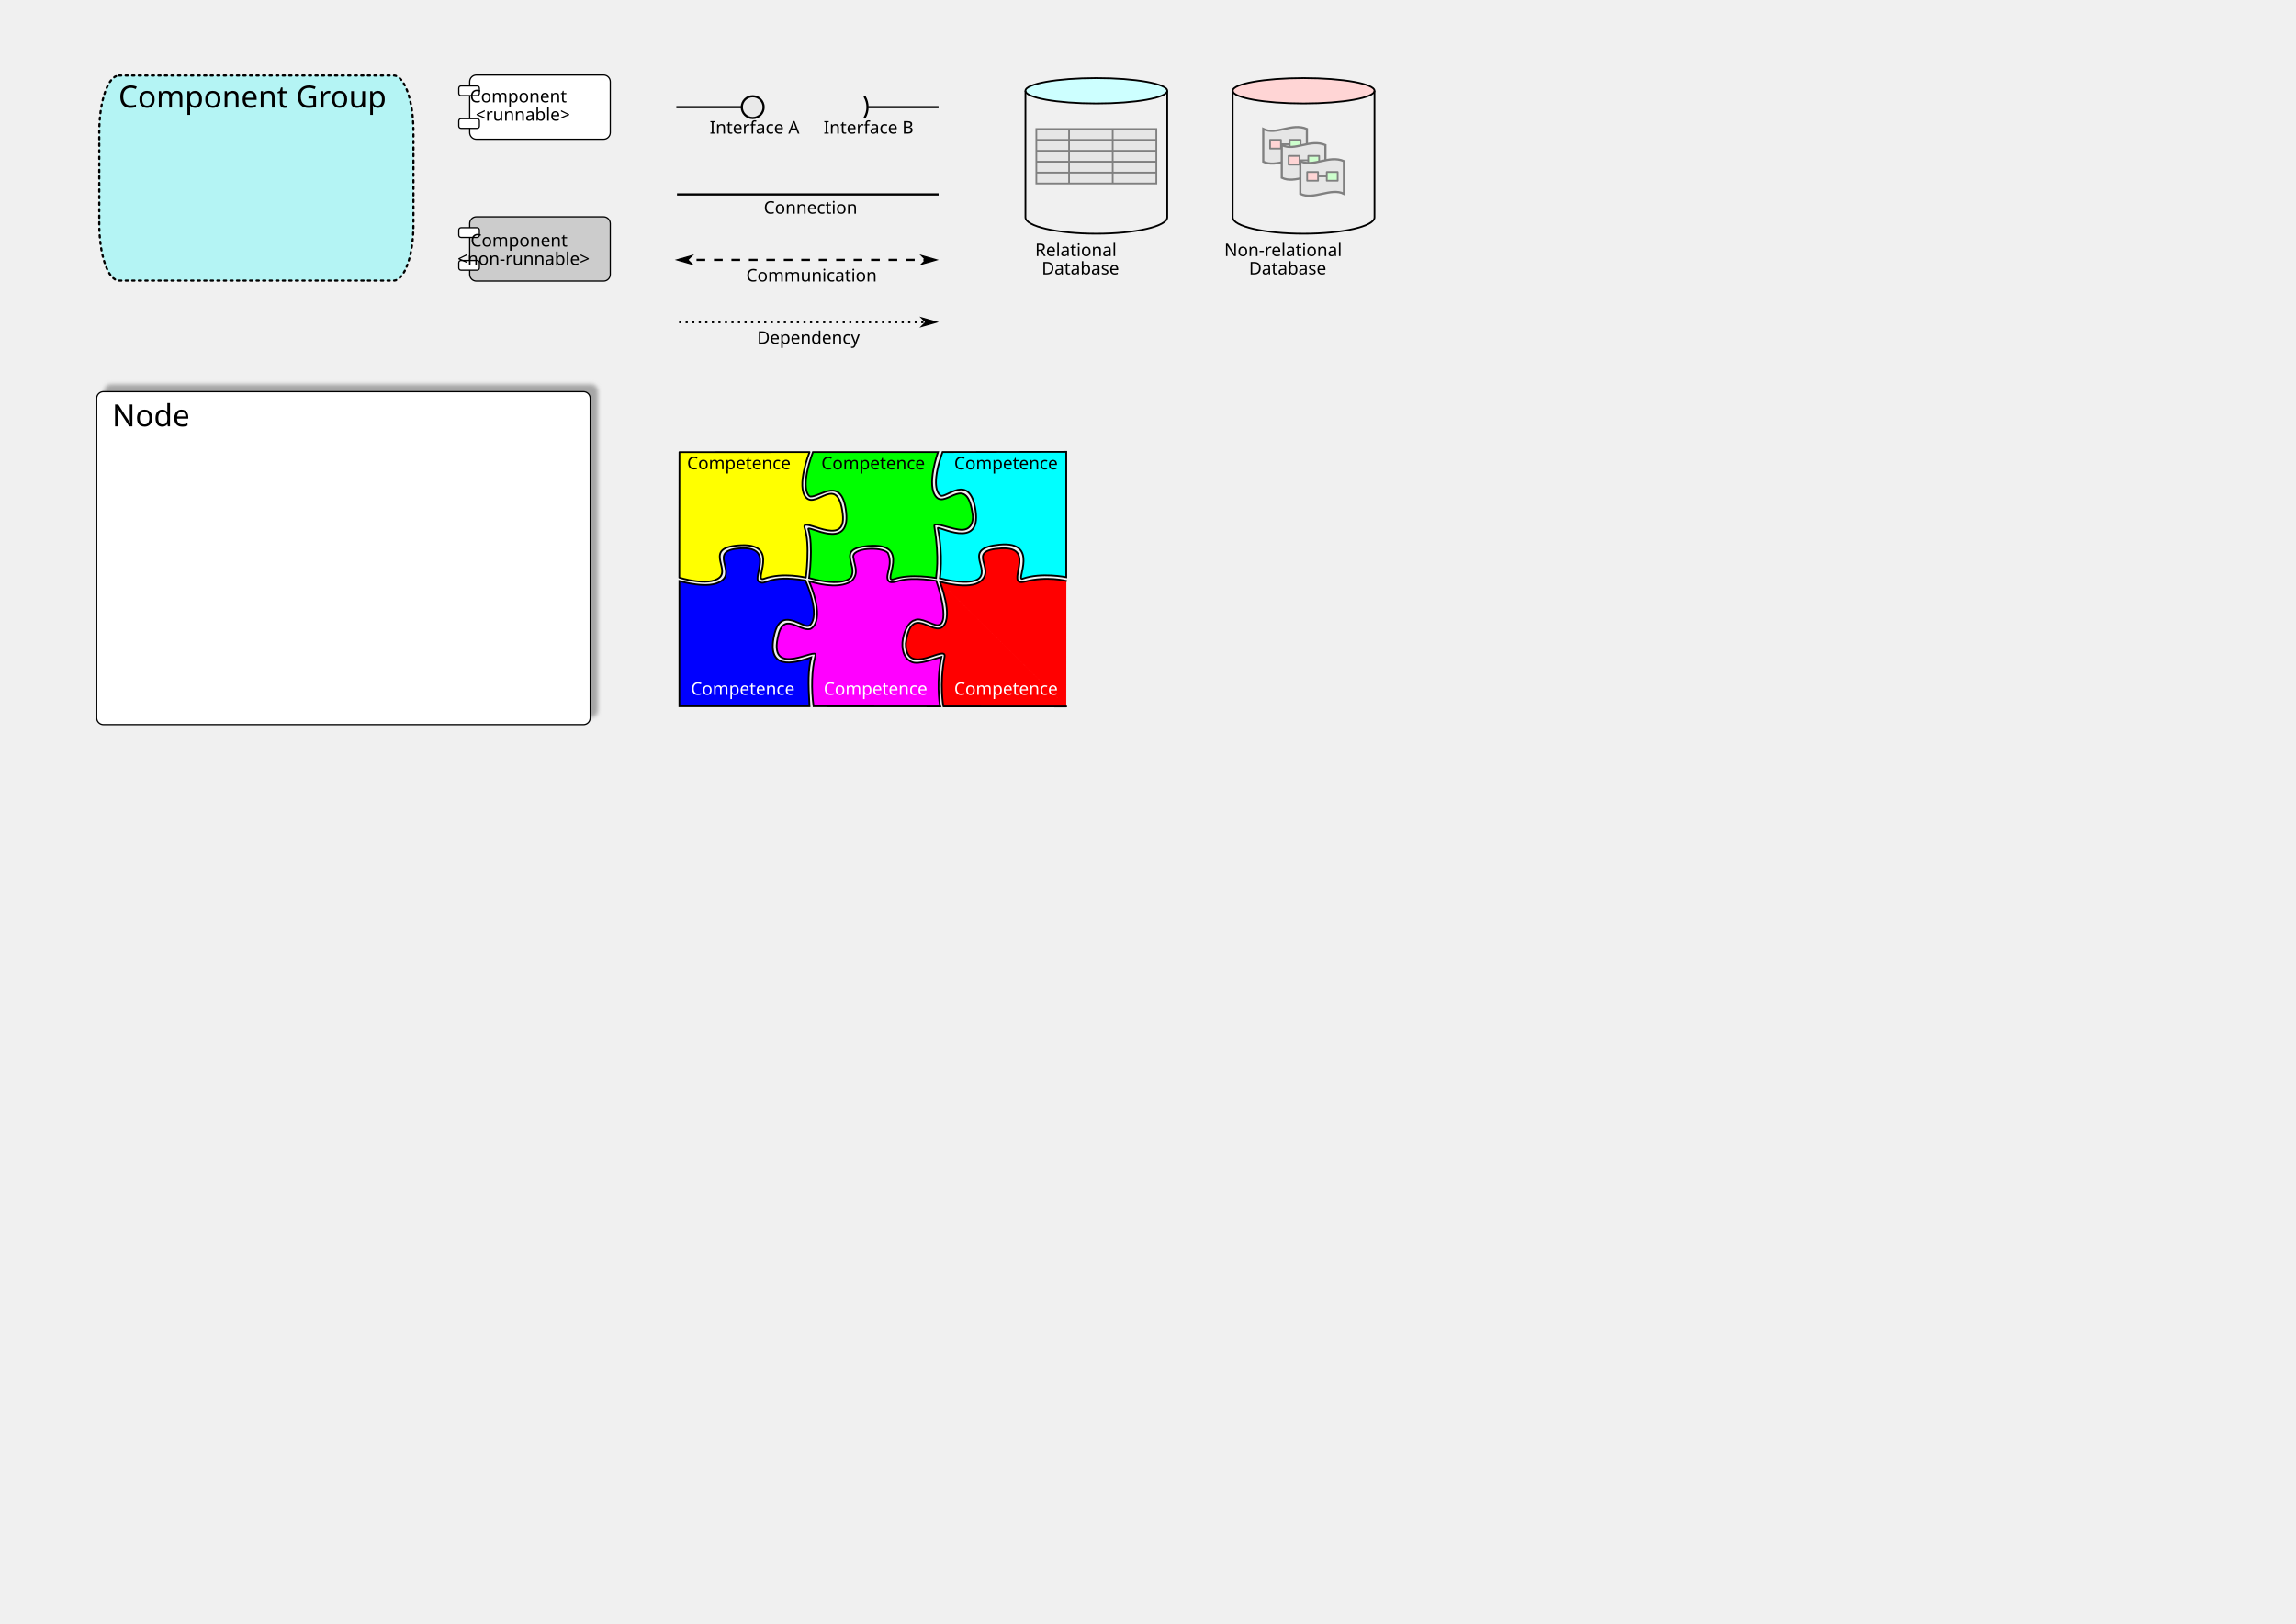
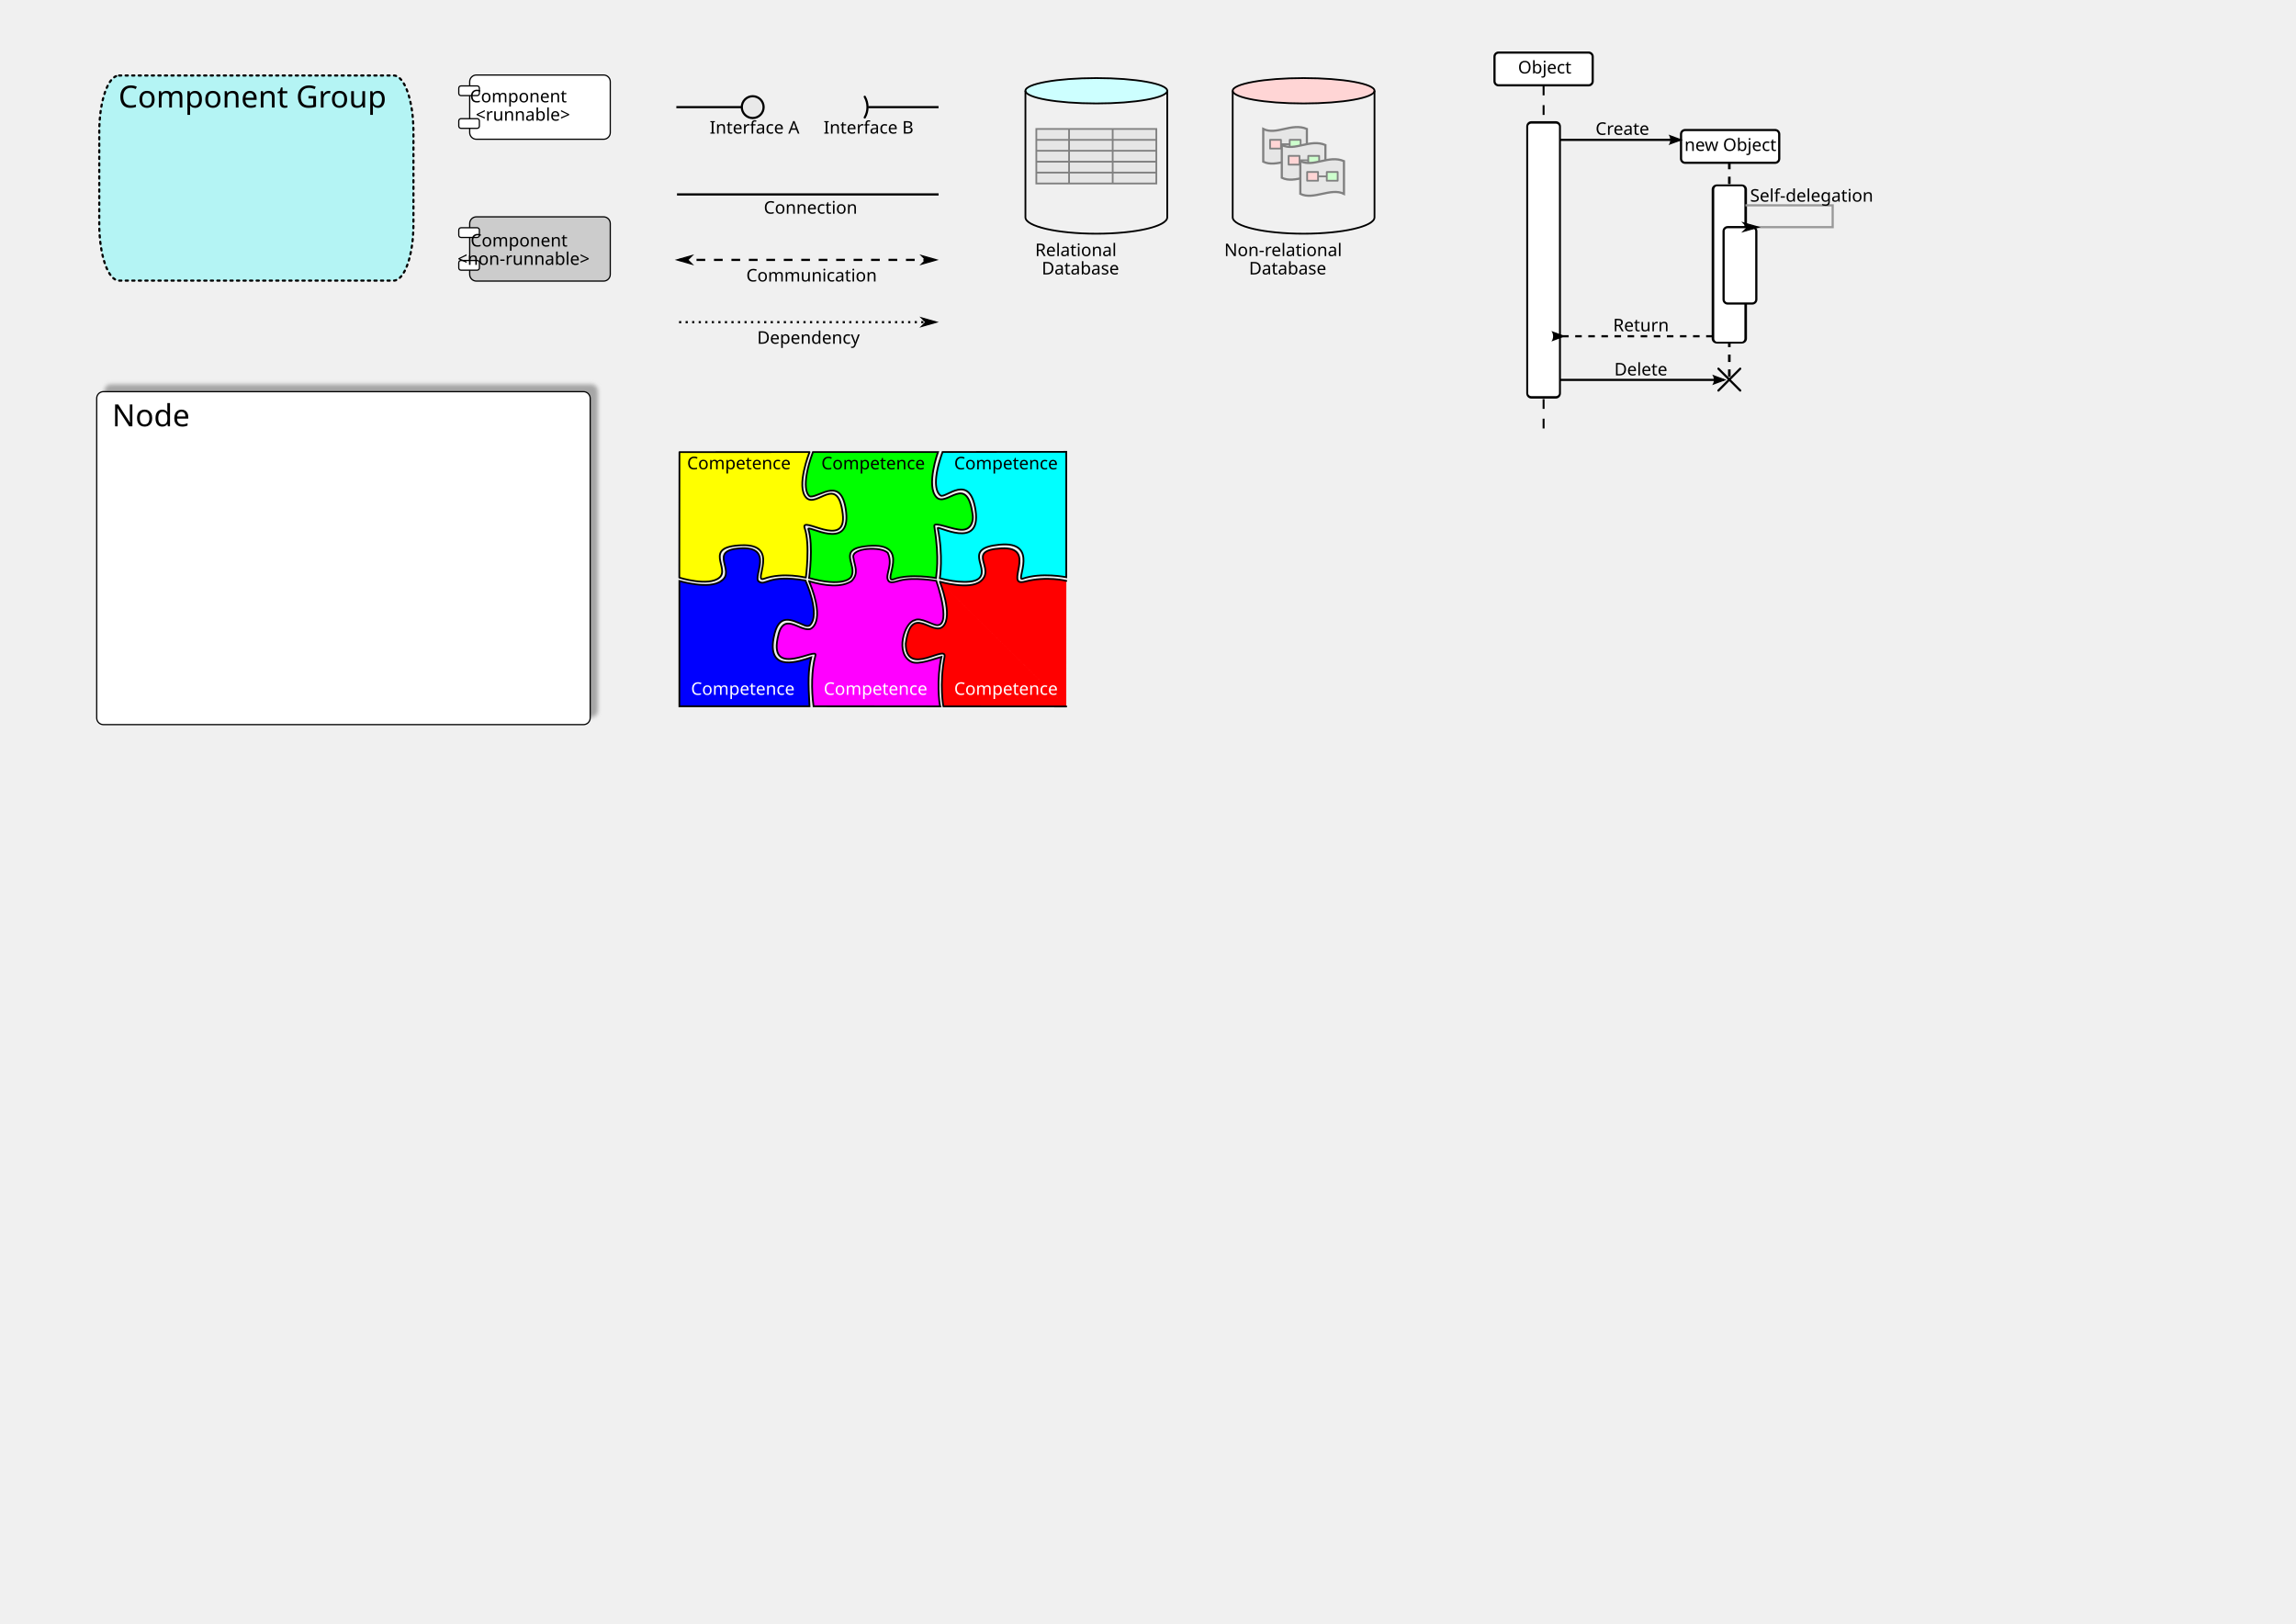
<svg xmlns="http://www.w3.org/2000/svg" width="1052.362" height="744.094" id="svg2" version="1.1">
  <defs id="defs4">
+     <marker orient="auto" refY="0.0" refX="0.0" id="Arrow2Mstart" style="overflow:visible">
+       <path id="path4117" style="fill-rule:evenodd;stroke-width:0.625;stroke-linejoin:round" d="M 8.719,4.034 L -2.207,0.016 L 8.719,-4.002 C 6.973,-1.63 6.983,1.616 8.719,4.034 z " transform="scale(0.6) translate(0,0)" />
+     </marker>
+     <marker orient="auto" refY="0.0" refX="0.0" id="Arrow2Lstart" style="overflow:visible">
+       <path id="path4111" style="fill-rule:evenodd;stroke-width:0.625;stroke-linejoin:round" d="M 8.719,4.034 L -2.207,0.016 L 8.719,-4.002 C 6.973,-1.63 6.983,1.616 8.719,4.034 z " transform="scale(1.1) translate(1,0)" />
+     </marker>
+     <marker orient="auto" refY="0.0" refX="0.0" id="TriangleOutM" style="overflow:visible">
+       <path id="path4238" d="M 5.77,0.0 L -2.88,5.0 L -2.88,-5.0 L 5.77,0.0 z " style="fill-rule:evenodd;stroke:#000000;stroke-width:1.0pt" transform="scale(0.4)" />
+     </marker>
+     <marker orient="auto" refY="0.0" refX="0.0" id="TriangleOutL" style="overflow:visible">
+       <path id="path4235" d="M 5.77,0.0 L -2.88,5.0 L -2.88,-5.0 L 5.77,0.0 z " style="fill-rule:evenodd;stroke:#000000;stroke-width:1.0pt" transform="scale(0.8)" />
+     </marker>
+     <marker orient="auto" refY="0.0" refX="0.0" id="Arrow2Mend" style="overflow:visible;">
+       <path id="path4120" style="fill-rule:evenodd;stroke-width:0.625;stroke-linejoin:round;" d="M 8.719,4.034 L -2.207,0.016 L 8.719,-4.002 C 6.973,-1.63 6.983,1.616 8.719,4.034 z " transform="scale(0.6) rotate(180) translate(0,0)" />
+     </marker>
+     <marker orient="auto" refY="0.0" refX="0.0" id="Arrow2Lend" style="overflow:visible;">
+       <path id="path4114" style="fill-rule:evenodd;stroke-width:0.625;stroke-linejoin:round;" d="M 8.719,4.034 L -2.207,0.016 L 8.719,-4.002 C 6.973,-1.63 6.983,1.616 8.719,4.034 z " transform="scale(1.1) rotate(180) translate(1,0)" />
+     </marker>
+     <marker orient="auto" refY="0.0" refX="0.0" id="Arrow1Lend" style="overflow:visible;">
+       <path id="path4096" d="M 0.0,0.0 L 5.0,-5.0 L -12.5,0.0 L 5.0,5.0 L 0.0,0.0 z " style="fill-rule:evenodd;stroke:#000000;stroke-width:1.0pt;" transform="scale(0.8) rotate(180) translate(12.5,0)" />
+     </marker>
    <marker orient="auto" refY="0.0" refX="0.0" id="Arrow1Mend" style="overflow:visible;">
      <path id="path5964" d="M 0.0,0.0 L 5.0,-5.0 L -12.5,0.0 L 5.0,5.0 L 0.0,0.0 z " style="fill-rule:evenodd;stroke:#000000;stroke-width:1.0pt;" transform="scale(0.4) rotate(180) translate(10,0)" />
    </marker>
    <marker orient="auto" refY="0.0" refX="0.0" id="Arrow1Mstart" style="overflow:visible">
      <path id="path5961" d="M 0.0,0.0 L 5.0,-5.0 L -12.5,0.0 L 5.0,5.0 L 0.0,0.0 z " style="fill-rule:evenodd;stroke:#000000;stroke-width:1.0pt" transform="scale(0.4) translate(10,0)" />
    </marker>
    <filter id="filter5898">
      <feGaussianBlur stdDeviation="0.947" id="feGaussianBlur5900" />
    </filter>
    <marker orient="auto" refY="0" refX="0" id="Arrow1Mstart-1" style="overflow:visible">
      <path id="path5961-7" d="M 0,0 5,-5 -12.5,0 5,5 0,0 z" style="fill-rule:evenodd;stroke:#000000;stroke-width:1pt" transform="matrix(0.4,0,0,0.4,4,0)" />
    </marker>
    <marker orient="auto" refY="0" refX="0" id="Arrow1Mend-4" style="overflow:visible">
      <path id="path5964-0" d="M 0,0 5,-5 -12.5,0 5,5 0,0 z" style="fill-rule:evenodd;stroke:#000000;stroke-width:1pt" transform="matrix(-0.4,0,0,-0.4,-4,0)" />
    </marker>
  </defs>
  <g id="layer1" transform="translate(0,-308.2677)">
    <g id="g3759" transform="translate(-20,-20)">
      <rect rx="9.08" ry="25.816" y="362.862" x="65.5" height="94" width="144" id="rect2985" style="fill:#00ffff;fill-opacity:0.25;fill-rule:nonzero;stroke:#000000;stroke-width:1;stroke-linecap:round;stroke-linejoin:round;stroke-miterlimit:4;stroke-opacity:1;stroke-dasharray:1, 2;stroke-dashoffset:0" />
      <text id="text3755" y="377.555" x="74.303" style="font-size:14px;font-style:normal;font-weight:normal;line-height:125%;letter-spacing:0px;word-spacing:0px;fill:#000000;fill-opacity:1;stroke:none;font-family:Sans" xml:space="preserve">
        <tspan style="font-size:14px" y="377.555" x="74.303" id="tspan3757">Component Group</tspan>
      </text>
    </g>
    <g id="g4355">
      <g id="g4350">
        <rect style="fill:#ffffff;fill-opacity:1;fill-rule:nonzero;stroke:#000000;stroke-width:0.559;stroke-linecap:round;stroke-linejoin:round;stroke-miterlimit:4;stroke-opacity:1;stroke-dasharray:none;stroke-dashoffset:0" id="rect3764" width="64.441" height="29.441" x="215.279" y="342.642" ry="3.059" rx="3.059" />
        <rect style="fill:#ffffff;fill-opacity:1;fill-rule:nonzero;stroke:#000000;stroke-width:0.559;stroke-linecap:round;stroke-linejoin:round;stroke-miterlimit:4;stroke-opacity:1;stroke-dasharray:none;stroke-dashoffset:0" id="rect3770" width="9.441" height="4.441" x="210.279" y="347.642" ry="1.02" rx="1.02" />
        <rect style="fill:#ffffff;fill-opacity:1;fill-rule:nonzero;stroke:#000000;stroke-width:0.559;stroke-linecap:round;stroke-linejoin:round;stroke-miterlimit:4;stroke-opacity:1;stroke-dasharray:none;stroke-dashoffset:0" id="rect3770-1" width="9.441" height="4.441" x="210.279" y="362.642" ry="1.02" rx="1.02" />
      </g>
      <text id="text3766" y="355.166" x="246.943" style="font-size:8px;font-style:normal;font-weight:normal;text-align:center;line-height:105%;letter-spacing:0px;word-spacing:0px;text-anchor:middle;fill:#000000;fill-opacity:1;stroke:none;font-family:Sans" xml:space="preserve">
        <tspan y="355.166" x="246.943" id="tspan3035">Component</tspan>
        <tspan y="363.566" x="246.943" id="tspan3039">&lt;runnable&gt;</tspan>
      </text>
    </g>
    <g id="g4387">
      <g id="g4382">
        <rect rx="3.059" style="fill:#636363;fill-opacity:0.25;fill-rule:nonzero;stroke:#000000;stroke-width:0.559;stroke-linecap:round;stroke-linejoin:round;stroke-miterlimit:4;stroke-opacity:1;stroke-dasharray:none;stroke-dashoffset:0" id="rect3764-4" width="64.441" height="29.441" x="215.279" y="407.642" ry="3.059" />
        <rect rx="1.02" style="fill:#ffffff;fill-opacity:1;fill-rule:nonzero;stroke:#000000;stroke-width:0.559;stroke-linecap:round;stroke-linejoin:round;stroke-miterlimit:4;stroke-opacity:1;stroke-dasharray:none;stroke-dashoffset:0" id="rect3770-8" width="9.441" height="4.441" x="210.279" y="412.642" ry="1.02" />
        <rect rx="1.02" style="fill:#ffffff;fill-opacity:1;fill-rule:nonzero;stroke:#000000;stroke-width:0.559;stroke-linecap:round;stroke-linejoin:round;stroke-miterlimit:4;stroke-opacity:1;stroke-dasharray:none;stroke-dashoffset:0" id="rect3770-1-8" width="9.441" height="4.441" x="210.279" y="427.642" ry="1.02" />
      </g>
      <text id="text3766-4" y="421.243" x="247.265" style="font-size:8px;font-style:normal;font-weight:normal;text-align:center;line-height:105%;letter-spacing:0px;word-spacing:0px;text-anchor:middle;fill:#000000;fill-opacity:1;stroke:none;font-family:Sans" xml:space="preserve">
        <tspan y="421.243" x="247.265" id="tspan3768-0">Component</tspan>
        <tspan y="429.643" x="247.265" id="tspan5782">&lt;non-runnable&gt;</tspan>
      </text>
    </g>
    <g id="g5906">
      <rect style="fill:#a6a6a6;fill-opacity:1;stroke:none;stroke-width:0.559;stroke-linecap:round;stroke-linejoin:round;stroke-miterlimit:4;stroke-opacity:1;stroke-dasharray:none;stroke-dashoffset:0;filter:url(#filter5898)" id="use5821-1" width="226.19" height="152.589" x="47.84" y="484.379" ry="3.059" />
      <rect style="fill:#ffffff;stroke:#000000;stroke-width:0.559;stroke-linecap:round;stroke-linejoin:round;stroke-miterlimit:4;stroke-opacity:1;stroke-dasharray:none;stroke-dashoffset:0;fill-opacity:1" id="use5821" width="226.19" height="152.589" x="44.323" y="487.75" ry="3.059" />
      <text id="text5902" y="503.629" x="51.396" style="font-size:14px;font-style:normal;font-weight:normal;line-height:125%;letter-spacing:0px;word-spacing:0px;fill:#000000;fill-opacity:1;stroke:none;font-family:Sans" xml:space="preserve">
        <tspan y="503.629" x="51.396" id="tspan5904">Node</tspan>
      </text>
    </g>
    <g id="g7616">
      <path style="fill:none;stroke:#000000;stroke-width:1px;stroke-linecap:butt;stroke-linejoin:miter;stroke-opacity:1" d="m 310.299,397.362 c 119.901,0 119.901,0 119.901,0" id="path5938" />
      <text xml:space="preserve" style="font-size:8px;font-style:normal;font-weight:normal;line-height:125%;letter-spacing:0px;word-spacing:0px;fill:#000000;fill-opacity:1;stroke:none;font-family:Sans" x="350.078" y="406.195" id="text5940">
        <tspan id="tspan5942" x="350.078" y="406.195">Connection</tspan>
      </text>
    </g>
    <g id="g7621">
      <path style="fill:none;stroke:#000000;stroke-width:1;stroke-linecap:butt;stroke-linejoin:miter;stroke-miterlimit:4;stroke-opacity:1;stroke-dasharray:4, 4;stroke-dashoffset:0;marker-start:url(#Arrow1Mstart);marker-end:url(#Arrow1Mend)" d="m 311.245,427.362 c 117.081,0 117.081,0 117.081,0" id="path5949" />
      <text xml:space="preserve" style="font-size:8px;font-style:normal;font-weight:normal;line-height:125%;letter-spacing:0px;word-spacing:0px;fill:#000000;fill-opacity:1;stroke:none;font-family:Sans" x="342.051" y="437.265" id="text6581">
        <tspan id="tspan6583" x="342.051" y="437.265">Communication</tspan>
      </text>
    </g>
    <g id="g7669">
      <g id="g5932" transform="translate(-5.06604,0.710269)">
        <text xml:space="preserve" style="font-size:8px;font-style:normal;font-weight:normal;line-height:125%;letter-spacing:0px;word-spacing:0px;fill:#000000;fill-opacity:1;stroke:none;font-family:Sans" x="330.339" y="368.787" id="text5920">
          <tspan id="tspan5922" x="330.339" y="368.787">Interface A</tspan>
        </text>
      </g>
      <path transform="translate(0,308.2677)" id="path7665" d="m 310,49.094 c 30,0 30,0 30,0" style="fill:none;stroke:#000000;stroke-width:1px;stroke-linecap:butt;stroke-linejoin:miter;stroke-opacity:1" />
      <path transform="translate(0,308.2677)" d="m 350,49.094 c 0,2.761 -2.239,5 -5,5 -2.761,0 -5,-2.239 -5,-5 0,-2.761 2.239,-5 5,-5 2.761,0 5,2.239 5,5 z" id="path7667" style="fill:#e9e9e9;fill-opacity:1;fill-rule:nonzero;stroke:#000000;stroke-width:1;stroke-linecap:round;stroke-linejoin:round;stroke-miterlimit:4;stroke-opacity:1;stroke-dasharray:none;stroke-dashoffset:0" />
    </g>
    <g transform="translate(0,28.53891)" id="g7621-9">
      <path style="fill:none;stroke:#000000;stroke-width:1;stroke-linecap:butt;stroke-linejoin:miter;stroke-miterlimit:4;stroke-opacity:1;stroke-dasharray:1, 2;stroke-dashoffset:0;marker-start:none;marker-end:url(#Arrow1Mend)" d="m 311.245,427.362 c 117.081,0 117.081,0 117.081,0" id="path5949-4" />
      <text xml:space="preserve" style="font-size:8px;font-style:normal;font-weight:normal;line-height:125%;letter-spacing:0px;word-spacing:0px;fill:#000000;fill-opacity:1;stroke:none;font-family:Sans" x="347.036" y="437.265" id="text6581-8">
        <tspan id="tspan6583-8" x="347.036" y="437.265">Dependency</tspan>
      </text>
    </g>
    <g id="g4294">
      <text id="text5920-6" y="369.498" x="377.478" style="font-size:8px;font-style:normal;font-weight:normal;line-height:125%;letter-spacing:0px;word-spacing:0px;fill:#000000;fill-opacity:1;stroke:none;font-family:Sans" xml:space="preserve">
        <tspan y="369.498" x="377.478" id="tspan5922-6">Interface B</tspan>
      </text>
      <g transform="translate(0.94069,2.78248)" id="g4246">
        <path id="path7665-2" d="m 396.945,354.58 c 32.294,0 32.294,0 32.294,0" style="fill:none;stroke:#000000;stroke-width:1px;stroke-linecap:butt;stroke-linejoin:miter;stroke-opacity:1" />
        <path style="fill:none;stroke:#000000;stroke-width:1.316;stroke-linecap:round;stroke-linejoin:round;stroke-miterlimit:4;stroke-opacity:1;stroke-dasharray:none;stroke-dashoffset:0" id="path4240" d="m 436.675,42.844 c -2.233,-3.868 -2.233,-8.632 0,-12.5" transform="matrix(-0.76,0,0,0.7600001,727.2815,326.7679)" />
      </g>
    </g>
    <g id="g3054" style="fill:#ffff00" transform="translate(-0.1029548,0)">
      <path id="rect3058" d="m 311.528,515.458 59.629,-0.032 c 0,0 -6.337,15.857 -1.523,20.902 4.815,5.046 14.482,-11.245 16.732,7.442 2.014,16.568 -19.627,0.289 -17.446,6.495 2.593,7.382 0.536,22.702 0.536,22.702 0,0 -10.453,-2.628 -19.239,0.536 -5.4,1.944 7.869,-16.024 -10.185,-15.367 -18.054,0.657 -5.178,10.577 -10.185,14.831 -5.007,4.253 -18.384,0 -18.384,0 z" style="fill:#ffff00;stroke:#000000;stroke-width:0.8;stroke-linecap:round;stroke-linejoin:round;stroke-miterlimit:4;stroke-opacity:1;stroke-dashoffset:0" />
      <text id="text4084" y="523.323" x="315.024" style="font-size:8px;font-style:normal;font-weight:normal;line-height:125%;letter-spacing:0px;word-spacing:0px;fill:#000000;fill-opacity:1;stroke:none;font-family:Sans" xml:space="preserve">
        <tspan y="523.323" x="315.024" id="tspan4086">Competence</tspan>
      </text>
    </g>
    <g id="g3160" style="fill:#ff0000" transform="translate(0,0.0584222)">
      <path d="m 430.792,574.785 c 0,0 13.57,3.965 18.656,-0.194 7.316,-5.982 -7.227,-14.125 9.427,-15.083 17.249,-0.993 0.926,17.861 10.885,15.223 10.051,-2.662 18.99,-0.315 18.99,-0.315 -0.049,57.547 -0.044,57.522 -0.044,57.522 m -57.921,-57.165 c 0,0 6.247,15.806 1.432,20.516 -4.815,4.71 -14.566,-10.91 -17.067,7.862 0,15.729 18.963,-0.076 17.782,6.076 -2.46,12.82 -0.536,22.702 -0.536,22.702 l 56.333,0.025" style="fill:#ff0000;stroke:#000000;stroke-width:0.8;stroke-linecap:round;stroke-linejoin:round;stroke-miterlimit:4;stroke-opacity:1;stroke-dashoffset:0" id="rect3058-0-8-4-5-1" />
      <text xml:space="preserve" style="font-size:8px;font-style:normal;font-weight:normal;line-height:125%;letter-spacing:0px;word-spacing:0px;fill:#ffffff;fill-opacity:1;stroke:none;font-family:Sans" x="437.328" y="626.638" id="text4084-9">
        <tspan id="tspan4086-4" x="437.328" y="626.638">Competence</tspan>
      </text>
    </g>
    <g id="g3954">
      <path d="m 370.874,574.637 c 7.985,19.612 0.457,21.887 0.457,21.887 -4.977,1.307 -12.55,-8.879 -14.932,4.366 -3.673,18.231 18.661,3.522 17.361,7.738 -1.804,6.677 -1.932,15.553 -0.87,23.322 l 58.026,0.035 c -0.464,-1.515 -1.707,-12.315 0.571,-22.69 -2.965,0.727 -10.453,3.872 -13.741,2.271 -7.647,-3.725 -3.244,-17.973 1.337,-19.019 2.855,-1.671 8.498,2.357 10.662,2.221 6.369,-0.399 -0.605,-20.308 -0.605,-20.308 0,0 -10.346,-1.862 -16.678,-0.164 -2.357,0.632 -4.725,1.617 -5.54,-0.329 -1.117,-2.667 2.491,-6.928 -0.016,-12.334 -2.876,-3.086 -17.126,-2.421 -15.727,2.306 0.559,3.745 2.618,7.049 -0.884,10.618 -4.531,3.028 -12.153,2.259 -19.421,0.079 z" style="fill:#ff00ff;stroke:#000000;stroke-width:0.8;stroke-linecap:butt;stroke-linejoin:miter;stroke-miterlimit:4;stroke-opacity:1;stroke-dasharray:none" id="path3956" />
      <text id="text4084-9-1" y="626.705" x="377.542" style="font-size:8px;font-style:normal;font-weight:normal;line-height:125%;letter-spacing:0px;word-spacing:0px;fill:#ffffff;fill-opacity:1;stroke:none;font-family:Sans" xml:space="preserve">
        <tspan y="626.705" x="377.542" id="tspan4086-4-7">Competence</tspan>
      </text>
    </g>
    <g id="g3949">
      <path transform="translate(0,308.2677)" id="path3898" d="m 311.392,266.254 c 0,57.429 0,57.429 0,57.429 l 59.642,0 c -0.641,-11.009 -0.686,-16.477 0.788,-22.434 -5.085,1.667 -20.149,7.342 -17.258,-8.813 2.17,-12.129 8.343,-8.237 13.992,-5.943 0.569,0.231 1.604,0.68 2.578,0.103 5.194,-4.862 -1.96,-20.579 -1.96,-20.579 -17.708,-2.988 -18.034,2.838 -21.422,0.44 -2.893,-2.047 7.54,-16.487 -8.978,-15.139 -14.304,1.102 -1.348,10.417 -8.161,14.878 -5.41,4.177 -19.22,0.059 -19.22,0.059 z" style="fill:#0000ff;stroke:#000000;stroke-width:0.8;stroke-linecap:butt;stroke-linejoin:miter;stroke-miterlimit:4;stroke-opacity:1;stroke-dasharray:none" />
      <text id="text4084-9-1-4" y="626.705" x="316.72" style="font-size:8px;font-style:normal;font-weight:normal;line-height:125%;letter-spacing:0px;word-spacing:0px;fill:#ffffff;fill-opacity:1;stroke:none;font-family:Sans" xml:space="preserve">
        <tspan y="626.705" x="316.72" id="tspan4086-4-7-0">Competence</tspan>
      </text>
    </g>
    <g id="g3944" transform="translate(0,0.04094)">
      <path transform="translate(0,308.2677)" id="path3921" d="m 372.612,207.117 c -5.843,15.972 -2.366,20.32 -1.087,20.383 4.368,0.216 14.482,-9.796 16.319,7.301 1.936,18.021 -18.073,5.32 -17.351,7.631 2.446,7.452 0.357,22.409 0.357,22.409 l 0,0 0,0 c 15.233,4.243 18.846,0.179 19.214,-0.439 3.318,-5.581 -7.094,-12.905 7.72,-14.239 21.074,-1.898 5.738,17.478 11.932,15.209 7.355,-2.693 19.279,-0.531 19.279,-0.531 0.036,-1.668 1.744,-8.025 -0.761,-23.741 -0.405,-2.543 8.668,1.927 13.078,1.633 4.218,-0.281 4.787,-4.555 4.54,-6.505 -2.519,-19.915 -11.966,-3.518 -16.642,-8.41 -4.876,-5.101 0.708,-20.702 0.708,-20.702 z" style="fill:#00ff00;stroke:#000000;stroke-width:0.8;stroke-linecap:butt;stroke-linejoin:miter;stroke-miterlimit:4;stroke-opacity:1;stroke-dasharray:none" />
      <text xml:space="preserve" style="font-size:8px;font-style:normal;font-weight:normal;line-height:125%;letter-spacing:0px;word-spacing:0px;fill:#000000;fill-opacity:1;stroke:none;font-family:Sans" x="376.454" y="523.323" id="text4084-94">
        <tspan id="tspan4086-8" x="376.454" y="523.323">Competence</tspan>
      </text>
    </g>
    <g id="g3881">
      <path id="path3066" d="m 432.009,515.416 c -4.441,12.411 -3.301,18.194 -0.917,19.917 2.289,1.654 13.424,-10.858 16.056,6.83 2.747,18.466 -17.651,6.652 -17.335,8.156 2.634,12.55 0.962,22.957 0.962,22.957 7.696,2.032 15.969,2.476 18.271,-0.285 4.168,-4.999 -7.89,-13.499 9.112,-15.121 18.578,-1.772 7.173,16.776 10.477,15.617 8.706,-3.052 20.081,-0.705 20.081,-0.705 0,-57.036 0,-57.448 0,-57.448 z" style="fill:#00ffff;stroke:#000000;stroke-width:0.8;stroke-linecap:butt;stroke-linejoin:miter;stroke-miterlimit:4;stroke-opacity:1;stroke-dasharray:none;fill-opacity:1" />
      <text id="text4084-94-1" y="523.364" x="437.328" style="font-size:8px;font-style:normal;font-weight:normal;line-height:125%;letter-spacing:0px;word-spacing:0px;fill:#000000;fill-opacity:1;stroke:none;font-family:Sans" xml:space="preserve">
        <tspan y="523.364" x="437.328" id="tspan4086-8-7">Competence</tspan>
      </text>
    </g>
    <g id="g4058">
      <g id="g4033">
        <path style="fill:#cdffff;fill-opacity:1;fill-rule:nonzero;stroke:#000000;stroke-width:0.8;stroke-linecap:round;stroke-linejoin:round;stroke-miterlimit:4;stroke-opacity:1;stroke-dasharray:none;stroke-dashoffset:0" id="path4002" d="m 535,41.594 c 0,3.209 -14.551,5.811 -32.5,5.811 -17.949,0 -32.5,-2.601 -32.5,-5.811 0,-3.209 14.551,-5.811 32.5,-5.811 17.949,0 32.5,2.601 32.5,5.811 z" transform="translate(0,308.2677)" />
        <path id="path4029" transform="translate(0,308.2677)" style="fill:none;stroke:#000000;stroke-width:0.8;stroke-linecap:butt;stroke-linejoin:miter;stroke-opacity:1;stroke-miterlimit:4;stroke-dasharray:none" d="m 470,99.594 c 0,-58 0,-58 0,-58 m 65,58 c 0,-58 0,-58 0,-58 m 0,58 c 0,4.142 -14.551,7.5 -32.5,7.5 -17.949,0 -32.5,-3.358 -32.5,-7.5 0,0 0,0 0,0" />
      </g>
      <path d="m 510,59.094 c 0,25 0,25 0,25 m -20,-25 c 0,25 0,25 0,25 m -15,-5 c 55,0 55,0 55,0 m -55,-5 c 55,0 55,0 55,0 m -55,-5 c 55,0 55,0 55,0 m -55,-5 c 55,0 55,0 55,0 m 0,-5 c 0,0 0,0 -55,0 0,25 0,25 0,25 55,0 55,0 55,0 z" style="fill:#e6e6e6;stroke:#808080;stroke-width:0.8;stroke-linecap:butt;stroke-linejoin:miter;stroke-opacity:1;stroke-miterlimit:4;stroke-dasharray:none;stroke-dashoffset:0" transform="translate(0,308.2677)" id="path4049" />
      <text id="text4052" y="425.641" x="502.469" style="font-size:8px;font-style:normal;font-weight:normal;text-align:center;line-height:105%;letter-spacing:0px;word-spacing:0px;text-anchor:middle;fill:#000000;fill-opacity:1;stroke:none;font-family:Sans" xml:space="preserve">
        <tspan y="425.641" x="502.469" id="tspan4054">Relational</tspan>
        <tspan id="tspan4056" y="434.041" x="502.469">Database</tspan>
      </text>
    </g>
    <g id="g4349">
      <text id="text4052-2" y="425.641" x="597.469" style="font-size:8px;font-style:normal;font-weight:normal;text-align:center;line-height:105%;letter-spacing:0px;word-spacing:0px;text-anchor:middle;fill:#000000;fill-opacity:1;stroke:none;font-family:Sans" xml:space="preserve">
        <tspan y="425.641" x="597.469" id="tspan4054-4">Non-relational</tspan>
        <tspan id="tspan4056-5" y="434.041" x="597.469">Database</tspan>
      </text>
      <g id="g4329">
        <path style="fill:#ffd5d5;fill-opacity:1;fill-rule:nonzero;stroke:#000000;stroke-width:0.8;stroke-linecap:round;stroke-linejoin:round;stroke-miterlimit:4;stroke-opacity:1;stroke-dasharray:none;stroke-dashoffset:0" id="path4002-4" d="m 535,41.594 c 0,3.209 -14.551,5.811 -32.5,5.811 -17.949,0 -32.5,-2.601 -32.5,-5.811 0,-3.209 14.551,-5.811 32.5,-5.811 17.949,0 32.5,2.601 32.5,5.811 z" transform="translate(95,308.2677)" />
        <path id="path4029-8" style="fill:none;stroke:#000000;stroke-width:0.8;stroke-linecap:butt;stroke-linejoin:miter;stroke-miterlimit:4;stroke-opacity:1;stroke-dasharray:none" d="m 565,407.862 c 0,-58 0,-58 0,-58 m 65,58 c 0,-58 0,-58 0,-58 m 0,58 c 0,4.142 -14.551,7.5 -32.5,7.5 -17.949,0 -32.5,-3.358 -32.5,-7.5 0,0 0,0 0,0" />
        <g id="g4184" transform="translate(9.00373,0)">
          <g id="g4133">
            <path style="fill:#e6e6e6;fill-opacity:1;stroke:#808080;stroke-width:1px;stroke-linecap:butt;stroke-linejoin:miter;stroke-opacity:1" d="m 570,59.094 c 0,15 0,15 0,15 6,3 14,-3 20,0 0,-15 0,-15 0,-15 -7,-3 -14,3 -20,0 z" id="path4106" transform="translate(0,308.2677)" />
            <rect style="fill:#ffd5d5;fill-opacity:1;fill-rule:nonzero;stroke:#808080;stroke-width:0.8;stroke-linecap:round;stroke-linejoin:round;stroke-miterlimit:4;stroke-opacity:1;stroke-dasharray:none;stroke-dashoffset:0" id="rect4108" width="5" height="4" x="573.128" y="372.343" />
            <path style="fill:#808080;stroke:#808080;stroke-width:0.8;stroke-linecap:butt;stroke-linejoin:miter;stroke-miterlimit:4;stroke-opacity:1;stroke-dasharray:none" d="m 578.174,374.343 c 3.279,0 3.279,0 3.279,0 l 0,0 C 582,374.362 582,374.362 582,374.362" id="path4113" />
            <rect style="fill:#cdffcd;fill-opacity:1;fill-rule:nonzero;stroke:#808080;stroke-width:0.8;stroke-linecap:round;stroke-linejoin:round;stroke-miterlimit:4;stroke-opacity:1;stroke-dasharray:none;stroke-dashoffset:0" id="rect4108-5" width="5" height="4" x="582.128" y="372.343" />
          </g>
          <g id="g4133-1" transform="translate(8.5,7.366025)">
            <path style="fill:#e6e6e6;fill-opacity:1;stroke:#808080;stroke-width:1px;stroke-linecap:butt;stroke-linejoin:miter;stroke-opacity:1" d="m 570,59.094 c 0,15 0,15 0,15 6,3 14,-3 20,0 0,-15 0,-15 0,-15 -7,-3 -14,3 -20,0 z" id="path4106-7" transform="translate(0,308.2677)" />
            <rect style="fill:#ffd5d5;fill-opacity:1;fill-rule:nonzero;stroke:#808080;stroke-width:0.8;stroke-linecap:round;stroke-linejoin:round;stroke-miterlimit:4;stroke-opacity:1;stroke-dasharray:none;stroke-dashoffset:0" id="rect4108-1" width="5" height="4" x="573.128" y="372.343" />
            <path style="fill:#808080;stroke:#808080;stroke-width:0.8;stroke-linecap:butt;stroke-linejoin:miter;stroke-miterlimit:4;stroke-opacity:1;stroke-dasharray:none" d="m 578.174,374.343 c 3.279,0 3.279,0 3.279,0 l 0,0 C 582,374.362 582,374.362 582,374.362" id="path4113-1" />
            <rect style="fill:#cdffcd;fill-opacity:1;fill-rule:nonzero;stroke:#808080;stroke-width:0.8;stroke-linecap:round;stroke-linejoin:round;stroke-miterlimit:4;stroke-opacity:1;stroke-dasharray:none;stroke-dashoffset:0" id="rect4108-5-5" width="5" height="4" x="582.128" y="372.343" />
          </g>
          <g id="g4133-2" transform="translate(19.5,14.63397)">
            <path style="fill:#e6e6e6;fill-opacity:1;stroke:#808080;stroke-width:1px;stroke-linecap:butt;stroke-linejoin:miter;stroke-opacity:1" d="m 567.493,367.471 c 0,15 0,15 0,15 6,3 14,-3 20,0 0,-15 0,-15 0,-15 -7,-3 -14,3 -20,0 z" id="path4106-76" />
            <rect style="fill:#ffd5d5;fill-opacity:1;fill-rule:nonzero;stroke:#808080;stroke-width:0.8;stroke-linecap:round;stroke-linejoin:round;stroke-miterlimit:4;stroke-opacity:1;stroke-dasharray:none;stroke-dashoffset:0" id="rect4108-14" width="5" height="4" x="570.621" y="372.452" />
            <path style="fill:#808080;stroke:#808080;stroke-width:0.8;stroke-linecap:butt;stroke-linejoin:miter;stroke-miterlimit:4;stroke-opacity:1;stroke-dasharray:none" d="m 575.667,374.452 c 3.279,0 3.279,0 3.279,0 l 0,0 c 0.547,0.019 0.547,0.019 0.547,0.019" id="path4113-2" />
            <rect style="fill:#cdffcd;fill-opacity:1;fill-rule:nonzero;stroke:#808080;stroke-width:0.8;stroke-linecap:round;stroke-linejoin:round;stroke-miterlimit:4;stroke-opacity:1;stroke-dasharray:none;stroke-dashoffset:0" id="rect4108-5-3" width="5" height="4" x="579.621" y="372.452" />
          </g>
        </g>
      </g>
    </g>
+     <g id="g5347">
+       <rect ry="1.869" transform="translate(0,308.2677)" y="24.094" x="685" height="15" width="45" id="rect3097" style="fill:#ffffff;fill-rule:evenodd;stroke:#000000;stroke-width:1px;stroke-linecap:butt;stroke-linejoin:miter;stroke-opacity:1" />
+       <text id="text3099" y="341.934" x="695.771" style="font-size:8px;font-style:normal;font-weight:normal;line-height:125%;letter-spacing:0px;word-spacing:0px;fill:#000000;fill-opacity:1;stroke:none;font-family:Sans" xml:space="preserve">
+         <tspan y="341.934" x="695.771" id="tspan3101">Object</tspan>
+       </text>
+     </g>
+     <g id="g5381" transform="matrix(1,0,0,1.259953,0,-90.1924)">
+       <path transform="translate(0,308.2677)" id="path3103" d="m 707.5,39.094 c 0,124.924 0,124.924 0,124.924" style="fill:none;stroke:#000000;stroke-width:0.891;stroke-linecap:butt;stroke-linejoin:miter;stroke-miterlimit:4;stroke-opacity:1;stroke-dasharray:3.564, 3.564;stroke-dashoffset:0" />
+       <rect ry="1.484" y="360.775" x="700" height="100" width="15" id="rect3897" style="fill:#ffffff;stroke:#000000;stroke-width:0.891;stroke-miterlimit:4;stroke-dasharray:none;stroke-dashoffset:0" rx="1.869" />
+     </g>
+     <g transform="translate(82.21191,35.5)" id="g5347-7">
+       <rect ry="1.869" y="332.362" x="688.288" height="15" width="45" id="rect3097-4" style="fill:#ffffff;fill-rule:evenodd;stroke:#000000;stroke-width:1px;stroke-linecap:butt;stroke-linejoin:miter;stroke-opacity:1" />
+       <text id="text3099-0" y="341.934" x="689.831" style="font-size:8px;font-style:normal;font-weight:normal;line-height:125%;letter-spacing:0px;word-spacing:0px;fill:#000000;fill-opacity:1;stroke:none;font-family:Sans" xml:space="preserve">
+         <tspan y="341.934" x="689.831" id="tspan3101-9">new Object</tspan>
+       </text>
+     </g>
+     <g id="g5419">
+       <g id="g5381-4" transform="matrix(1,0,0,0.7209037,85.12773,131.9764)">
+         <path style="fill:none;stroke:#000000;stroke-width:1.178;stroke-linecap:butt;stroke-linejoin:miter;stroke-miterlimit:4;stroke-opacity:1;stroke-dasharray:4.711, 4.711;stroke-dashoffset:0" d="m 707.5,347.432 c 0,137.736 0,137.736 0,137.736" id="path3103-8" />
+         <rect style="fill:#ffffff;stroke:#000000;stroke-width:1.178;stroke-miterlimit:4;stroke-dasharray:none;stroke-dashoffset:0" id="rect3897-8" width="15" height="100" x="700" y="362.362" ry="2.593" rx="1.869" />
+       </g>
+       <g transform="translate(2.62773,-9.686938)" id="g5415">
+         <path style="fill:none;stroke:#000000;stroke-width:1px;stroke-linecap:round;stroke-linejoin:miter;stroke-opacity:1" d="m 785,496.932 c 10,-10.02 10,-10.02 10,-10.02" id="path5411" />
+         <path style="fill:none;stroke:#000000;stroke-width:1px;stroke-linecap:round;stroke-linejoin:miter;stroke-opacity:1" d="m 785,486.912 c 10,10.02 10,10.02 10,10.02" id="path5413" />
+       </g>
+     </g>
+     <g id="g6231">
+       <rect ry="1.869" transform="translate(0,308.2677)" y="104.094" x="790" height="35" width="15" id="rect5409" style="fill:#ffffff;stroke:#000000;stroke-width:1;stroke-miterlimit:4;stroke-dasharray:none;stroke-dashoffset:0" />
+       <path transform="translate(0,308.2677)" id="path5427" d="m 800,94.094 40,0 0,10 -35,0 0,0" style="fill:none;stroke:#999999;stroke-width:1px;stroke-linecap:butt;stroke-linejoin:miter;stroke-opacity:1;marker-end:url(#Arrow1Mstart-1);fill-opacity:1" />
+       <text id="text6227" y="400.679" x="802.133" style="font-size:8px;font-style:normal;font-weight:normal;line-height:125%;letter-spacing:0px;word-spacing:0px;fill:#000000;fill-opacity:1;stroke:none;font-family:Sans" xml:space="preserve">
+         <tspan y="400.679" x="802.133" id="tspan6229">Self-delegation</tspan>
+       </text>
+     </g>
+     <g id="g7049">
+       <path transform="translate(0,308.2677)" id="path6441" d="m 715,64.094 55,0" style="fill:none;stroke:#000000;stroke-width:1px;stroke-linecap:butt;stroke-linejoin:miter;stroke-opacity:1;marker-end:url(#Arrow2Mend)" />
+       <text id="text7045" y="370.069" x="731.305" style="font-size:8px;font-style:normal;font-weight:normal;line-height:125%;letter-spacing:0px;word-spacing:0px;fill:#000000;fill-opacity:1;stroke:none;font-family:Sans" xml:space="preserve">
+         <tspan y="370.069" x="731.305" id="tspan7047">Create</tspan>
+       </text>
+     </g>
+     <g id="g7058">
+       <path transform="translate(0,308.2677)" id="path6643" d="m 715,174.094 75,0 0,0" style="fill:none;stroke:#000000;stroke-width:1px;stroke-linecap:butt;stroke-linejoin:miter;stroke-opacity:1;marker-end:url(#Arrow2Mend)" />
+       <text id="text7054" y="480.324" x="739.911" style="font-size:8px;font-style:normal;font-weight:normal;line-height:125%;letter-spacing:0px;word-spacing:0px;fill:#000000;fill-opacity:1;stroke:none;font-family:Sans" xml:space="preserve">
+         <tspan y="480.324" x="739.911" id="tspan7056">Delete</tspan>
+       </text>
+     </g>
+     <g id="g8075">
+       <path id="path7465" d="m 785,462.362 -68.691,0 0,0" style="fill:none;stroke:#000000;stroke-width:1;stroke-linecap:butt;stroke-linejoin:miter;stroke-miterlimit:4;stroke-opacity:1;stroke-dasharray:3,3;marker-end:url(#Arrow2Mstart);stroke-dashoffset:0" />
+       <text id="text8071" y="460.089" x="739.371" style="font-size:8px;font-style:normal;font-weight:normal;line-height:125%;letter-spacing:0px;word-spacing:0px;fill:#000000;fill-opacity:1;stroke:none;font-family:Sans" xml:space="preserve">
+         <tspan y="460.089" x="739.371" id="tspan8073">Return</tspan>
+       </text>
+     </g>
  </g>
</svg>
